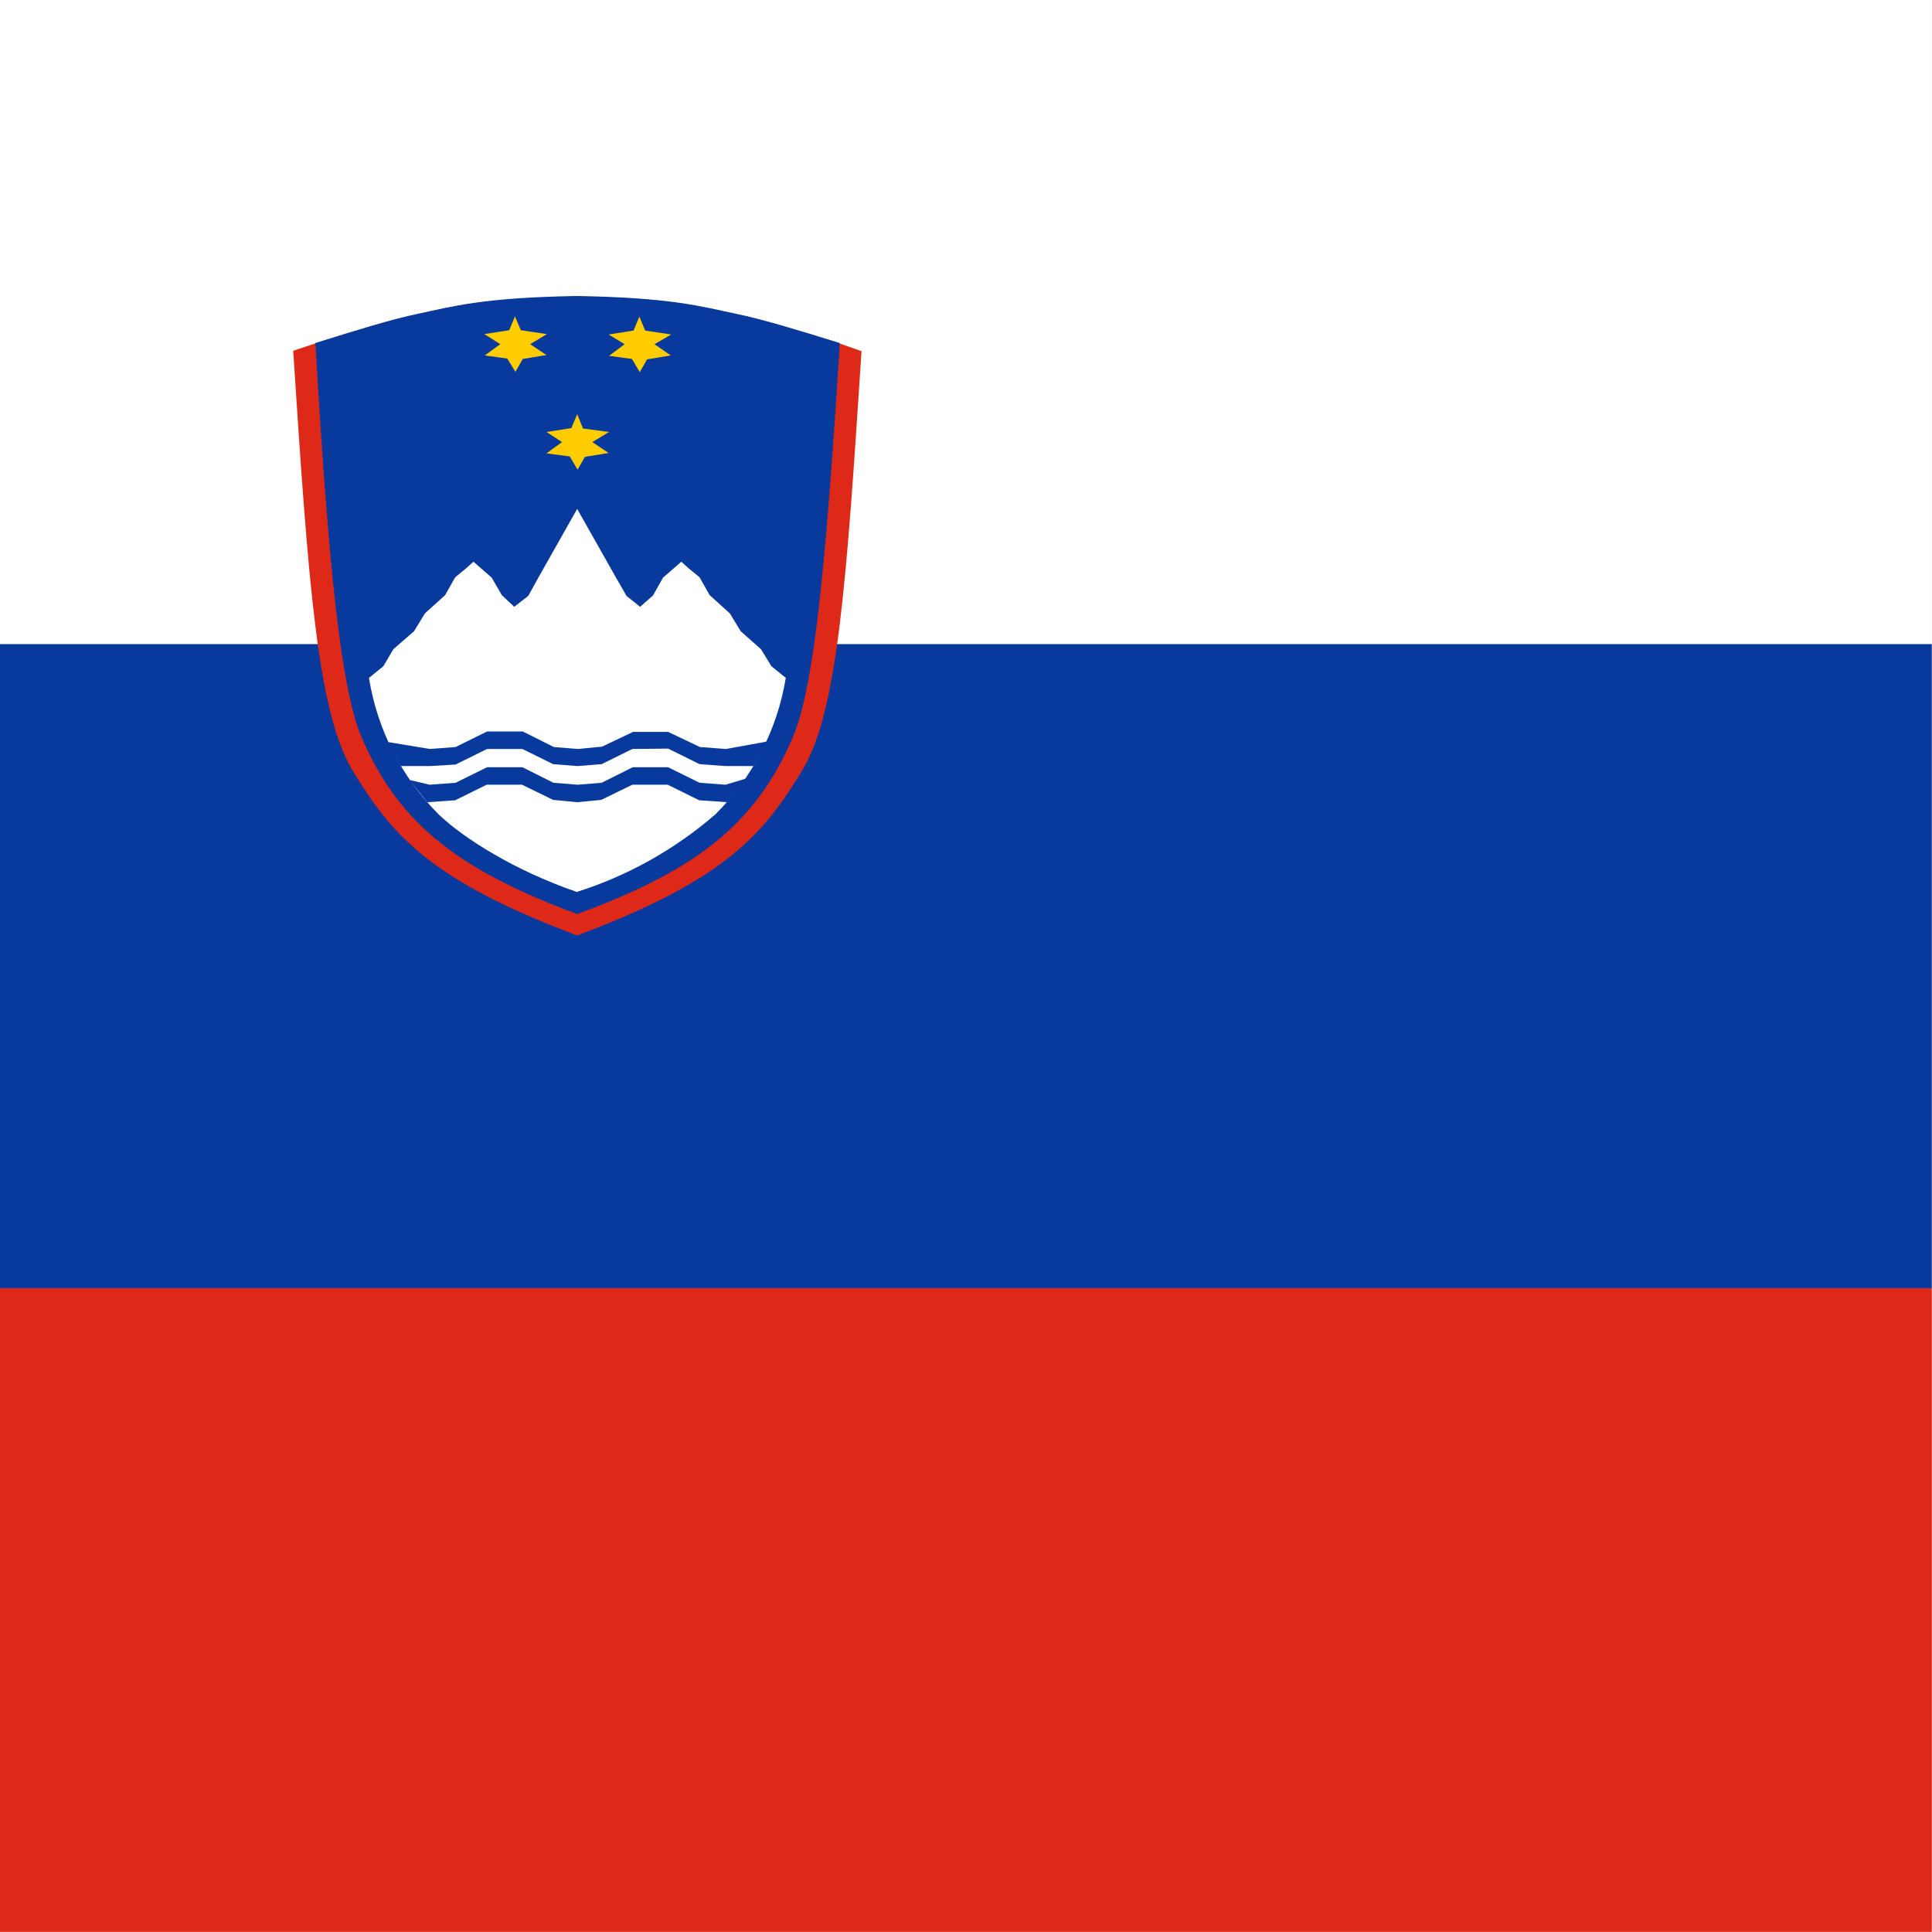
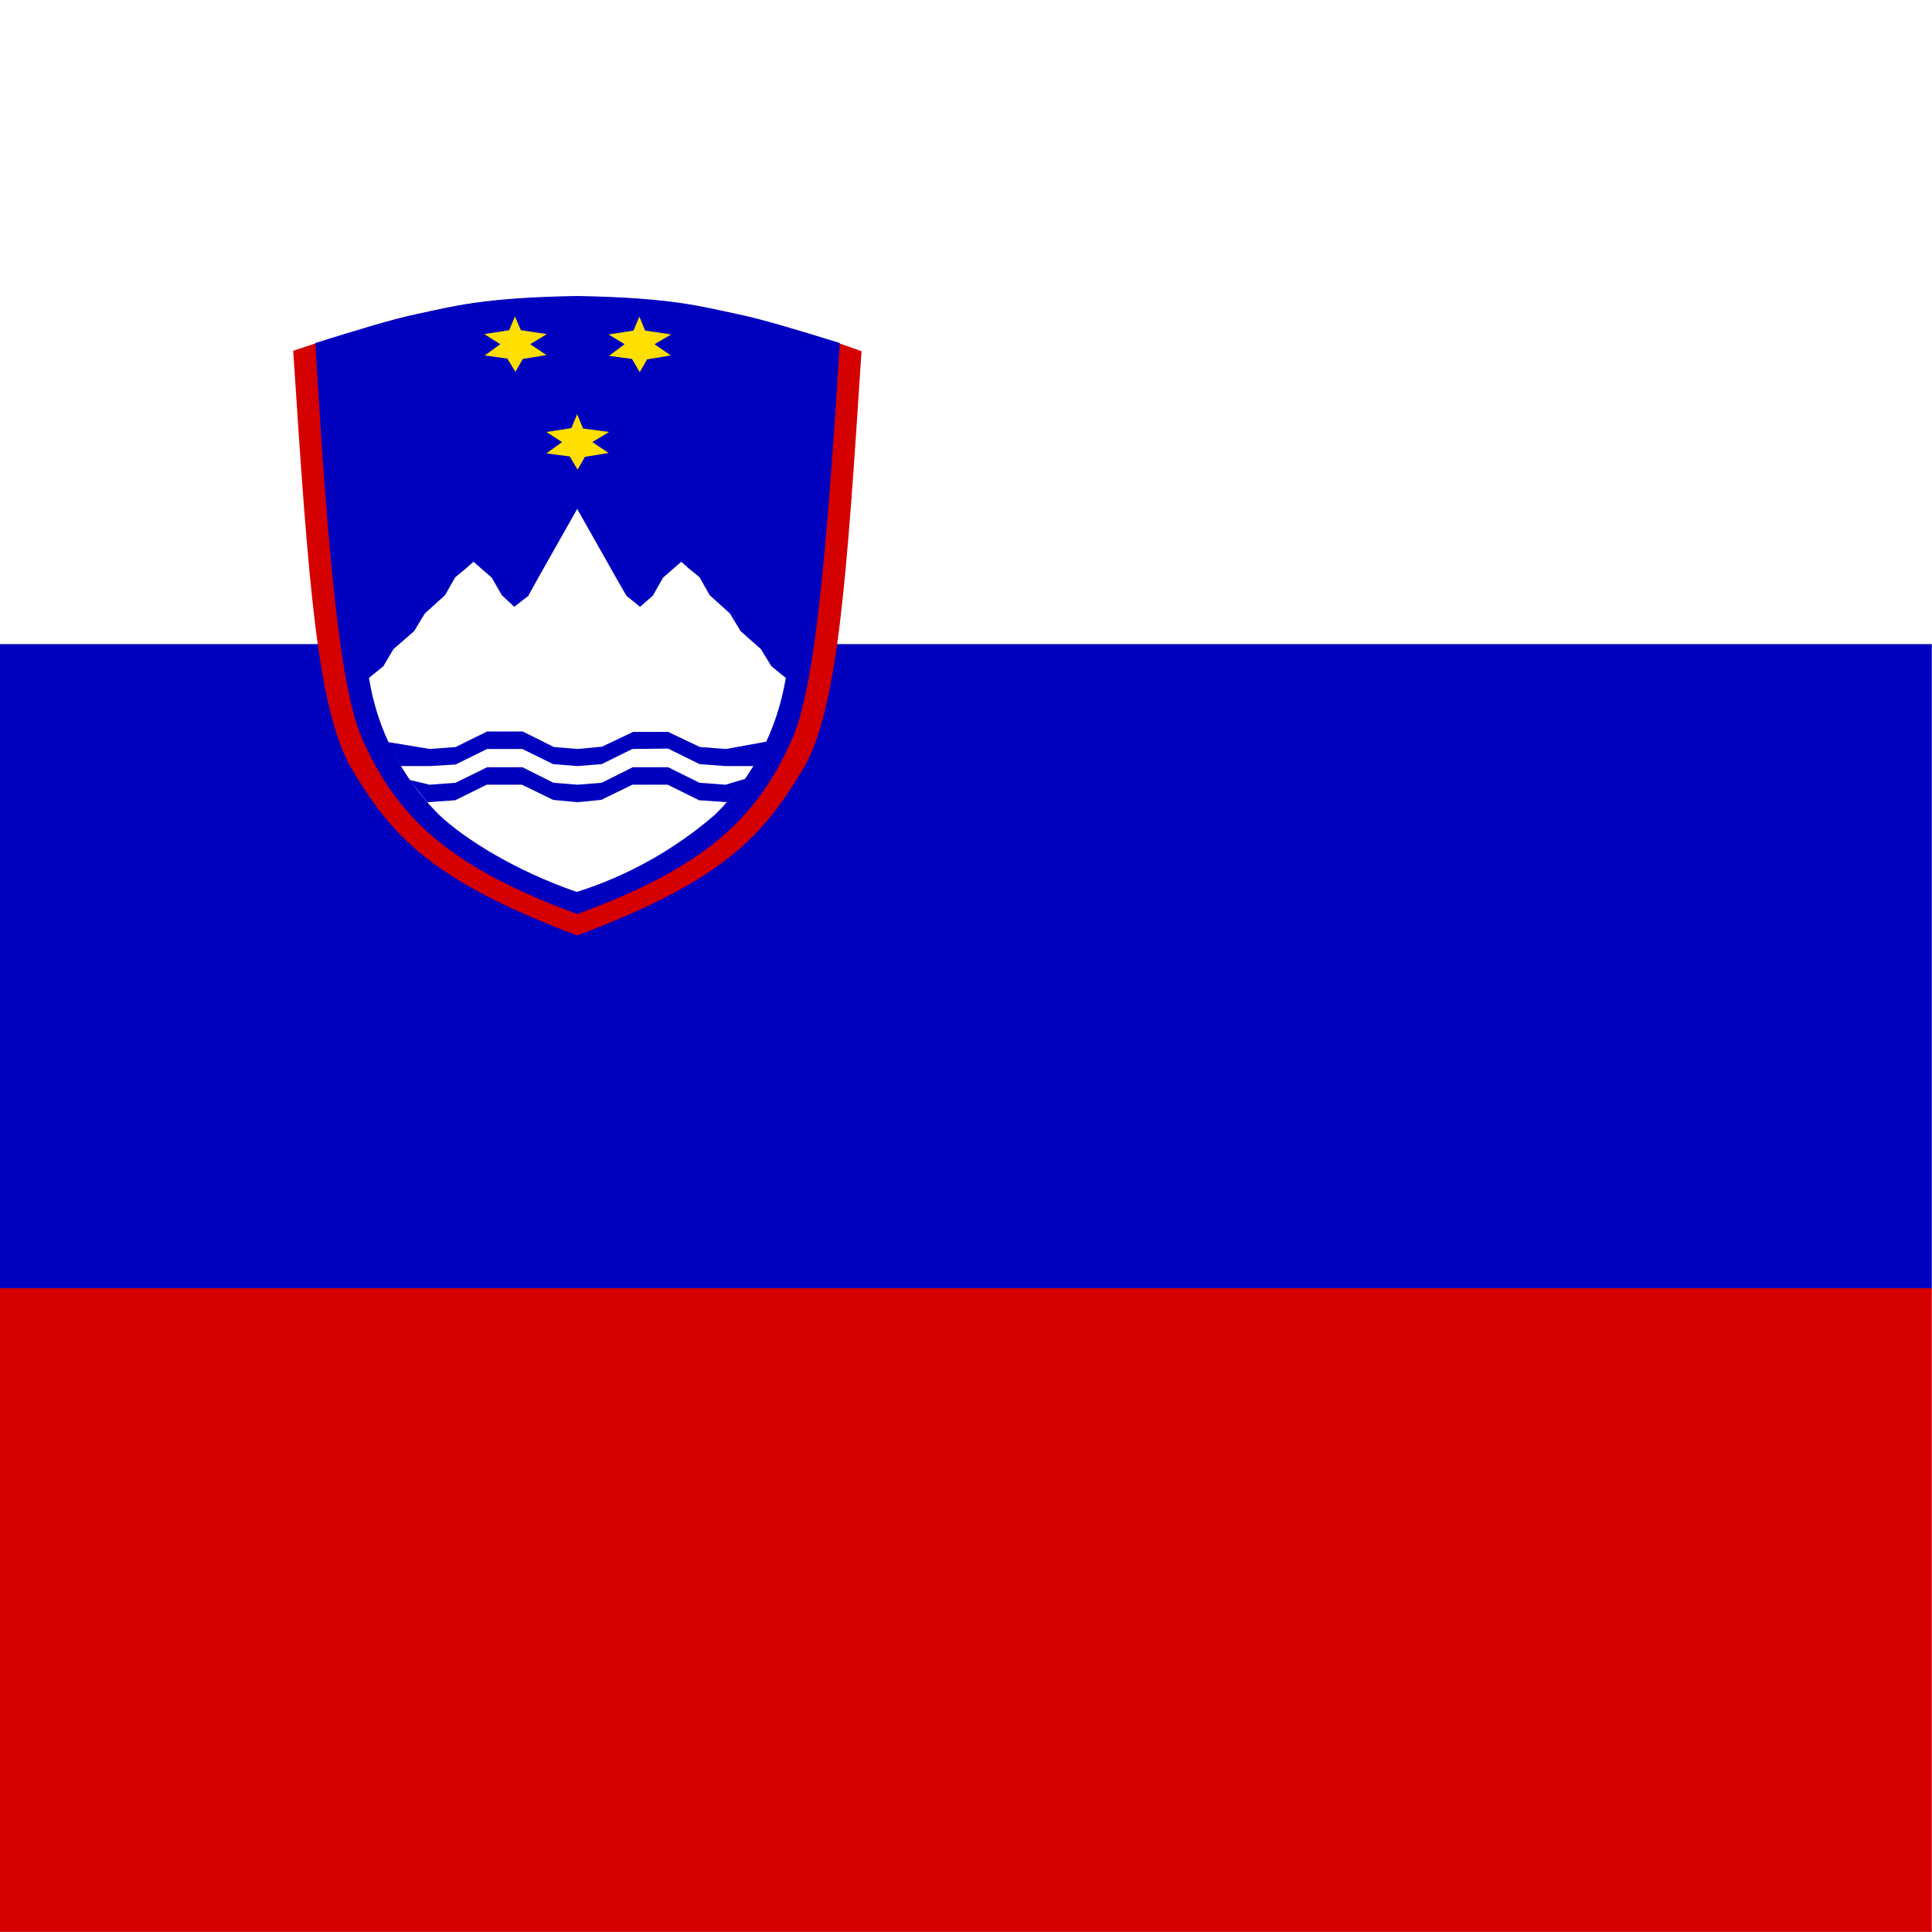
<svg xmlns="http://www.w3.org/2000/svg" id="flag-icon-css-si" viewBox="0 0 512 512">
  <defs>
    <clipPath id="a">
      <path fill-opacity=".7" d="M60.2 0h497.3v497.3H60.2z" />
    </clipPath>
  </defs>
  <g fill-rule="evenodd" stroke-width="1pt" clip-path="url(#a)" transform="translate(-62) scale(1.0295)">
    <path fill="#fff" d="M0 0h994.7v497.3H0z" />
-     <path fill="#de2918" d="M0 331.6h994.7v165.7H0z" />
-     <path fill="#08399c" d="M0 165.8h994.7v165.8H0z" />
-     <path fill="#de2918" d="M282 90.3c-3.9 59.9-6.1 92.7-15.2 107.9-9.9 16.3-19.5 28.2-58 42.6-38.4-14.4-48-26.3-57.9-42.6-9-15.2-11.3-48-15.2-107.9l5.7-1.9c11.4-3.5 20-6.3 26.3-7.5 9-2 16.7-4.1 41-4.6 24.3.4 32 2.7 41 4.6 6.4 1.3 15.3 4 26.6 7.5l5.7 2z" />
-     <path fill="#08399c" d="M276.4 88.3c-3.7 59.8-6.7 87.2-11.6 100.3-9.3 22.6-24.1 35-56 46.7-31.8-11.8-46.6-24.1-56-46.7-4.8-13.1-7.9-40.4-11.4-100.3 11.2-3.5 20-6.2 26.3-7.5 9-1.9 16.7-4.2 41-4.6 24.3.4 32.1 2.7 41.1 4.6 6.4 1.3 15.3 4 26.6 7.5z" />
-     <path fill="#fc0" d="M208.8 106.6l1.5 3.7 6.7.9-4.3 2.6 4.2 2.8-6.1 1-1.9 3.3-2-3.4-6-.8 4-2.9-4-2.6 6.4-1 1.5-3.6z" />
+     <path fill="#d50000" d="M0 331.6h994.7v165.7H0z" />
+     <path fill="#0000bf" d="M0 165.8h994.7v165.8H0z" />
+     <path fill="#d50000" d="M282 90.3c-3.9 59.9-6.1 92.7-15.2 107.9-9.9 16.3-19.5 28.2-58 42.6-38.4-14.4-48-26.3-57.9-42.6-9-15.2-11.3-48-15.2-107.9l5.7-1.9c11.4-3.5 20-6.3 26.3-7.5 9-2 16.7-4.1 41-4.6 24.3.4 32 2.7 41 4.6 6.4 1.3 15.3 4 26.6 7.5l5.7 2z" />
+     <path fill="#0000bf" d="M276.4 88.3c-3.7 59.8-6.7 87.2-11.6 100.3-9.3 22.6-24.1 35-56 46.7-31.8-11.8-46.6-24.1-56-46.7-4.8-13.1-7.9-40.4-11.4-100.3 11.2-3.5 20-6.2 26.3-7.5 9-1.9 16.7-4.2 41-4.6 24.3.4 32.1 2.7 41.1 4.6 6.4 1.3 15.3 4 26.6 7.5z" />
+     <path fill="#ffdf00" d="M208.8 106.6l1.5 3.7 6.7.9-4.3 2.6 4.2 2.8-6.1 1-1.9 3.3-2-3.4-6-.8 4-2.9-4-2.6 6.4-1 1.5-3.6z" />
    <path fill="#fff" d="M262.5 174.5l-3.7-3-2.7-4.4-5.2-4.6-2.8-4.6-5.2-4.7-2.6-4.6-2.8-2.3-1.9-1.7-4.7 4.1-2.6 4.6-3.3 2.9-3.5-2.8-2.7-4.7-10-17.7-10 17.7-2.6 4.7-3.6 2.8-3.2-3-2.6-4.5-4.7-4.1-1.9 1.7-2.8 2.3-2.6 4.6-5.2 4.7-2.8 4.6-5.3 4.6-2.6 4.4-3.7 3a64 64 0 0018 35.2c6.4 6.1 19.5 14.4 35.5 19.9a101 101 0 0035.7-20 64 64 0 0018.1-35.1z" />
-     <path fill="#fc0" d="M224.8 81.5l1.5 3.6 6.7 1-4.3 2.5 4.2 2.9-6.1 1-1.9 3.3-2-3.4-5.9-.8 4-3-4.1-2.5 6.4-1 1.5-3.6zm-32 0l1.5 3.5 6.7 1-4.3 2.6 4.2 2.8-6.1 1-1.9 3.3-2.1-3.4-5.8-.8 4-2.9-4.1-2.6 6.4-1 1.5-3.6z" />
-     <path fill="#08399c" d="M254.2 197.2H247l-6.7-.5-8.1-4-9.2.1-7.9 3.9-6.2.5-6.3-.5-7.9-3.9h-9.1l-8.1 4-6.7.4h-7.4l-3.5-6 .1-.2 10.9 1.8 6.6-.5 8.1-4h9.2l8 4 6.2.5 6.2-.6 8-3.8h9l8.2 3.9 6.7.5 10.5-1.9.2.3-3.6 6zm-84 9.3l7.2-.5 8.1-4h9.1l8 3.9 6.2.6 6.2-.6 8-3.9h9.1l8.1 4 7.3.5 4.7-5.8-.2-.2-5 1.5-6.7-.5-8.1-4h-9.1l-8 4-6.2.5-6.2-.5-8-4h-9.1l-8.1 4-6.7.5-5-1.2v.2l4.4 5.5z" />
+     <path fill="#ffdf00" d="M224.8 81.5l1.5 3.6 6.7 1-4.3 2.5 4.2 2.9-6.1 1-1.9 3.3-2-3.4-5.9-.8 4-3-4.1-2.5 6.4-1 1.5-3.6zm-32 0l1.5 3.5 6.7 1-4.3 2.6 4.2 2.8-6.1 1-1.9 3.3-2.1-3.4-5.8-.8 4-2.9-4.1-2.6 6.4-1 1.5-3.6z" />
+     <path fill="#0000bf" d="M254.2 197.2H247l-6.7-.5-8.1-4-9.2.1-7.9 3.9-6.2.5-6.3-.5-7.9-3.9h-9.1l-8.1 4-6.7.4h-7.4l-3.5-6 .1-.2 10.9 1.8 6.6-.5 8.1-4h9.2l8 4 6.2.5 6.2-.6 8-3.8h9l8.2 3.9 6.7.5 10.5-1.9.2.3-3.6 6zm-84 9.3l7.2-.5 8.1-4h9.1l8 3.9 6.2.6 6.2-.6 8-3.9h9.1l8.1 4 7.3.5 4.7-5.8-.2-.2-5 1.5-6.7-.5-8.1-4h-9.1l-8 4-6.2.5-6.2-.5-8-4h-9.1l-8.1 4-6.7.5-5-1.2v.2l4.4 5.5z" />
  </g>
</svg>
